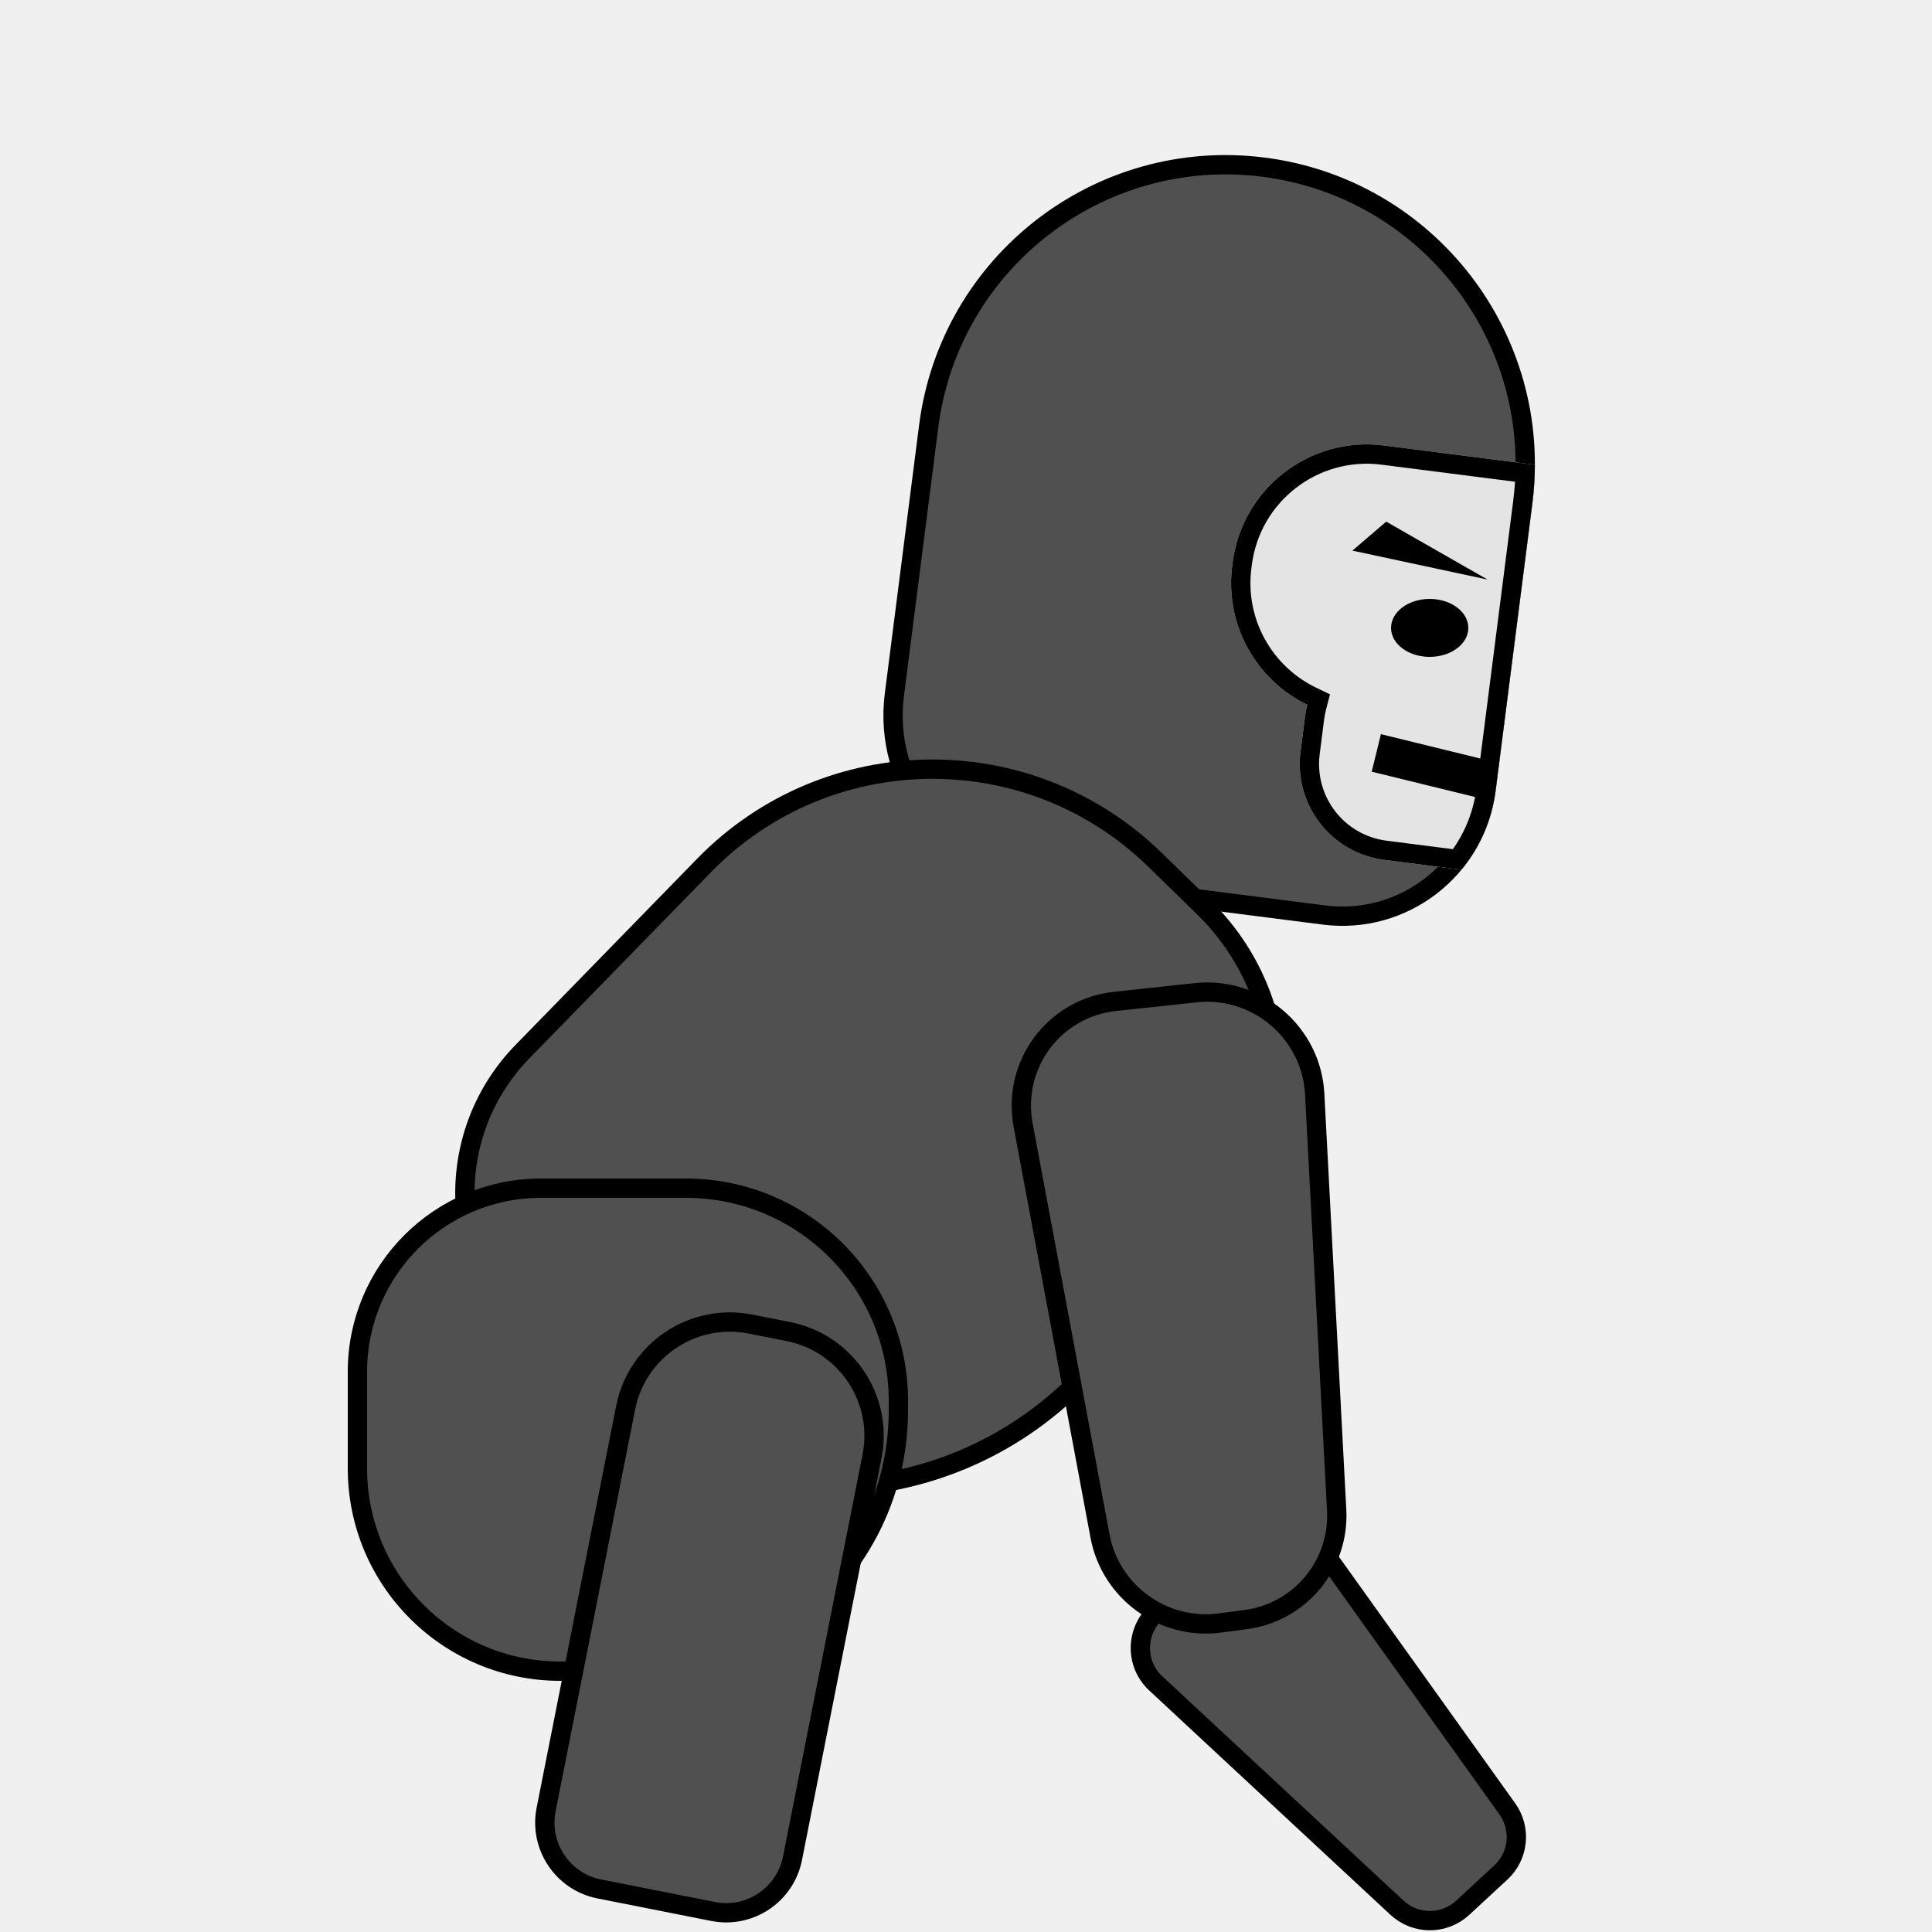
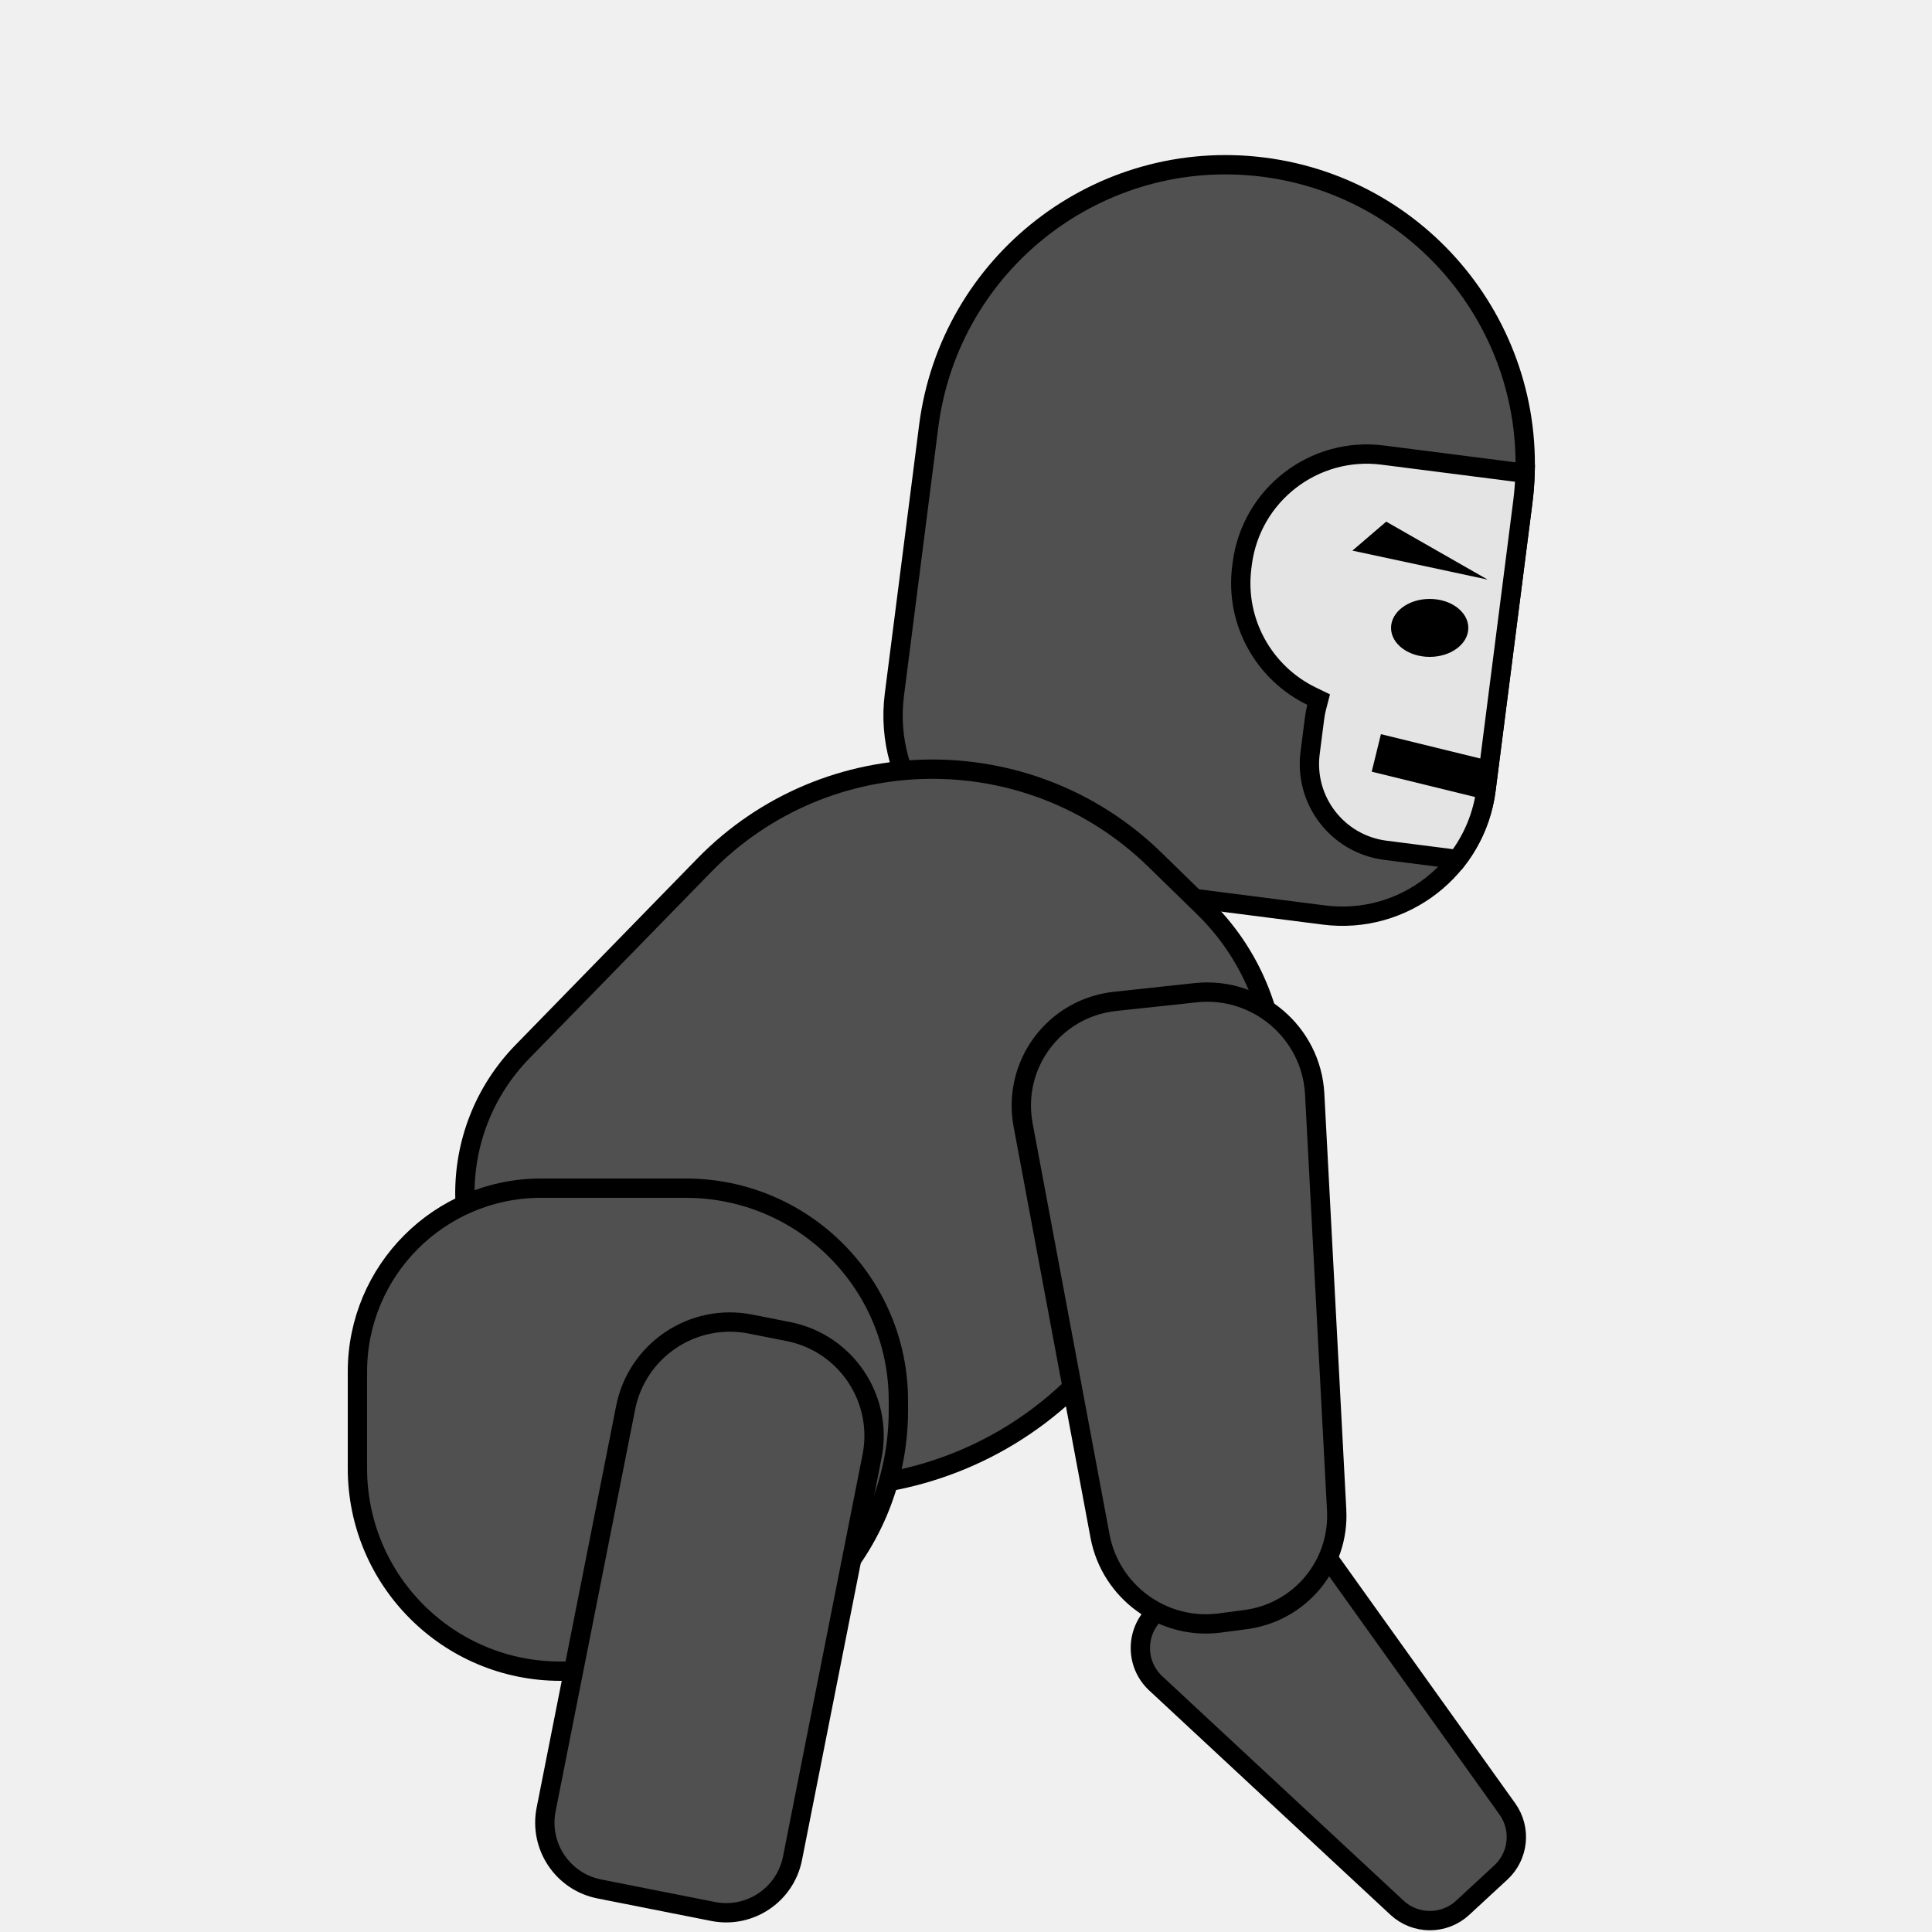
<svg xmlns="http://www.w3.org/2000/svg" width="100" height="100" viewBox="0 0 100 100" fill="none">
  <g clip-path="url(#clip0)">
    <path d="M78.819 25.994L76.917 40.873C76.391 44.981 72.635 47.886 68.526 47.361L53.647 45.459C48.991 44.864 45.698 40.606 46.294 35.95L48.069 22.063C49.154 13.572 56.918 7.568 65.409 8.653C73.9 9.739 79.904 17.502 78.819 25.994Z" fill="#505050" stroke="black" />
-     <mask id="path-2-inside-1" fill="white">
-       <path fill-rule="evenodd" clip-rule="evenodd" d="M79.445 24.058C79.443 24.718 79.4 25.385 79.315 26.057L77.413 40.936C77.213 42.495 76.578 43.891 75.645 45.018L71.641 44.506C68.902 44.156 66.965 41.651 67.315 38.912L67.546 37.108C67.573 36.895 67.613 36.686 67.666 36.482C65.035 35.207 63.387 32.355 63.779 29.295L63.802 29.115C64.292 25.28 67.798 22.569 71.633 23.059L79.445 24.058Z" />
-     </mask>
-     <path fill-rule="evenodd" clip-rule="evenodd" d="M79.445 24.058C79.443 24.718 79.4 25.385 79.315 26.057L77.413 40.936C77.213 42.495 76.578 43.891 75.645 45.018L71.641 44.506C68.902 44.156 66.965 41.651 67.315 38.912L67.546 37.108C67.573 36.895 67.613 36.686 67.666 36.482C65.035 35.207 63.387 32.355 63.779 29.295L63.802 29.115C64.292 25.28 67.798 22.569 71.633 23.059L79.445 24.058Z" fill="#E4E4E4" />
-     <path d="M79.445 24.058L80.445 24.061L80.448 23.178L79.572 23.066L79.445 24.058ZM75.645 45.018L75.519 46.01L76.065 46.079L76.416 45.655L75.645 45.018ZM67.666 36.482L68.634 36.733L68.84 35.94L68.102 35.583L67.666 36.482ZM78.445 24.054C78.444 24.673 78.403 25.3 78.323 25.93L80.307 26.184C80.398 25.471 80.443 24.762 80.445 24.061L78.445 24.054ZM78.323 25.93L76.421 40.809L78.405 41.063L80.307 26.184L78.323 25.93ZM76.421 40.809C76.246 42.174 75.691 43.395 74.875 44.38L76.416 45.655C77.466 44.387 78.181 42.815 78.405 41.063L76.421 40.809ZM71.514 45.498L75.519 46.01L75.772 44.026L71.767 43.514L71.514 45.498ZM66.323 38.785C65.903 42.072 68.227 45.077 71.514 45.498L71.767 43.514C69.576 43.234 68.027 41.23 68.307 39.039L66.323 38.785ZM66.554 36.982L66.323 38.785L68.307 39.039L68.537 37.235L66.554 36.982ZM66.698 36.232C66.635 36.476 66.586 36.726 66.554 36.982L68.537 37.235C68.559 37.063 68.592 36.896 68.634 36.733L66.698 36.232ZM62.787 29.168C62.339 32.667 64.224 35.925 67.23 37.382L68.102 35.583C65.846 34.489 64.436 32.044 64.771 29.422L62.787 29.168ZM62.81 28.988L62.787 29.168L64.771 29.422L64.794 29.241L62.81 28.988ZM71.76 22.067C67.377 21.507 63.37 24.605 62.81 28.988L64.794 29.241C65.214 25.954 68.219 23.631 71.506 24.051L71.76 22.067ZM79.572 23.066L71.76 22.067L71.506 24.051L79.319 25.049L79.572 23.066Z" fill="black" mask="url(#path-2-inside-1)" />
+     <path d="M68.15 36.608L68.253 36.211L67.884 36.032C65.441 34.848 63.911 32.2 64.275 29.358L64.298 29.178C64.753 25.617 68.009 23.1 71.569 23.555L78.938 24.497C78.922 24.992 78.883 25.492 78.819 25.994L76.917 40.873C76.742 42.238 76.212 43.469 75.43 44.486L71.704 44.01C69.239 43.694 67.496 41.441 67.811 38.975L68.042 37.172C68.066 36.979 68.103 36.791 68.15 36.608Z" fill="#E4E4E4" stroke="black" />
    <rect x="71.476" y="38" width="6" height="2" transform="rotate(13.7698 71.476 38)" fill="black" />
    <path d="M59.779 44.5L62.294 46.953C67.237 51.773 67.335 59.687 62.515 64.629L55.907 71.405C48.773 78.719 37.06 78.866 29.746 71.732L27.231 69.279C23.079 65.23 22.996 58.582 27.045 54.431L36.447 44.791C42.809 38.268 53.256 38.137 59.779 44.5Z" fill="#505050" stroke="black" />
    <path d="M59.828 83.466L64.323 79.31C65.428 78.288 67.179 78.467 68.054 79.692L78.02 93.629C78.753 94.654 78.609 96.064 77.684 96.919L75.707 98.747C74.746 99.635 73.265 99.632 72.307 98.742L59.823 87.132C58.757 86.141 58.76 84.453 59.828 83.466Z" fill="#505050" stroke="black" />
    <path d="M57.717 51.831L61.893 51.382C65.056 51.042 67.88 53.445 68.048 56.62L69.185 78.161C69.334 81 67.29 83.459 64.47 83.83L63.136 84.006C60.214 84.391 57.48 82.406 56.937 79.506L52.958 58.237C52.373 55.109 54.556 52.171 57.717 51.831Z" fill="#505050" stroke="black" />
    <path d="M28 61.5H35.5C41.575 61.5 46.5 66.425 46.5 72.5V73C46.5 80.456 40.456 86.5 33 86.5H29C23.201 86.5 18.5 81.799 18.5 76V71C18.5 65.753 22.753 61.5 28 61.5Z" fill="#505050" stroke="black" />
    <ellipse cx="74" cy="32.5" rx="2" ry="1.5" fill="black" />
    <path d="M70 28.5L77 30L71.75 27L70 28.5Z" fill="black" />
    <path d="M38.846 68.534L40.808 68.922C43.788 69.512 45.726 72.406 45.136 75.385L41.02 96.183C40.644 98.08 38.803 99.312 36.907 98.937L31.021 97.772C29.125 97.397 27.892 95.556 28.267 93.659L32.383 72.862C32.973 69.882 35.867 67.944 38.846 68.534Z" fill="#505050" stroke="black" />
  </g>
  <defs>
    <clipPath id="clip0">
      <rect width="100" height="100" fill="white" />
    </clipPath>
  </defs>
</svg>
